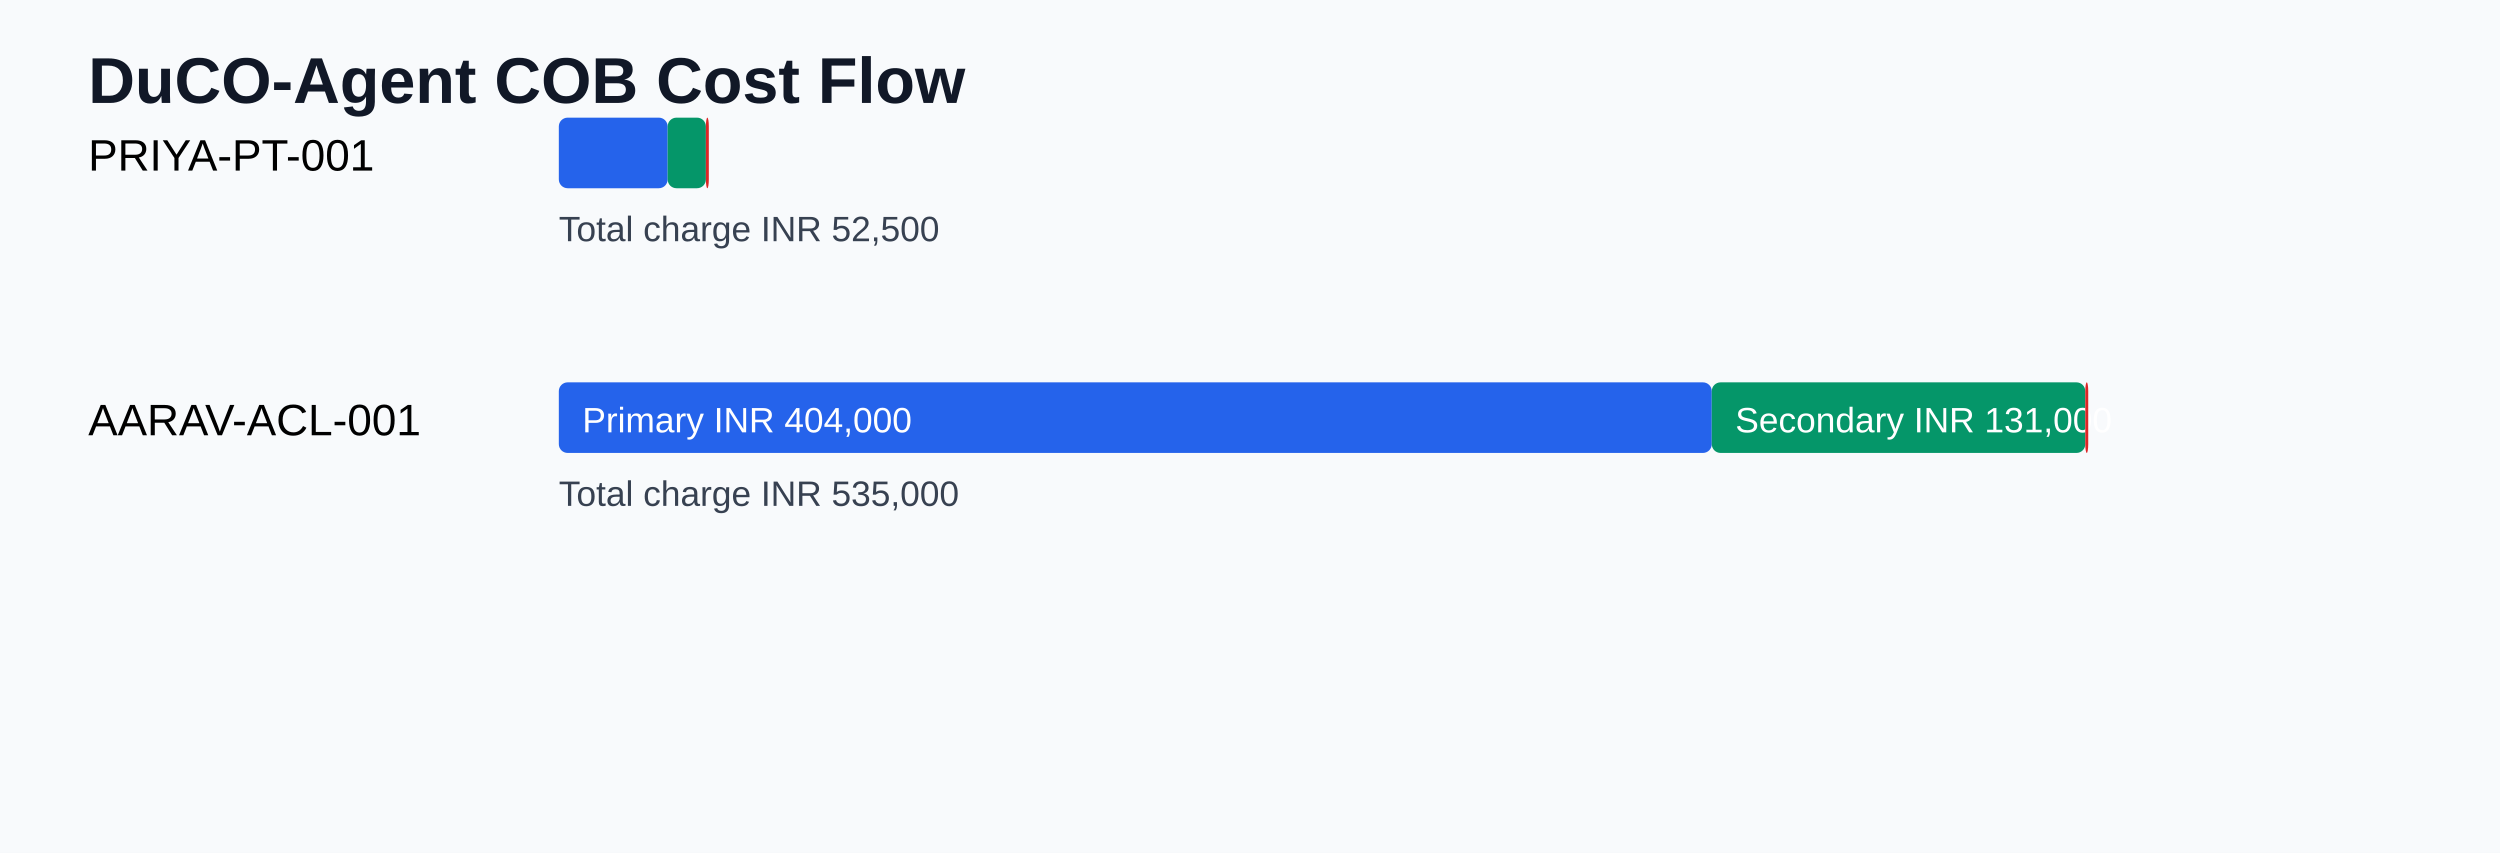
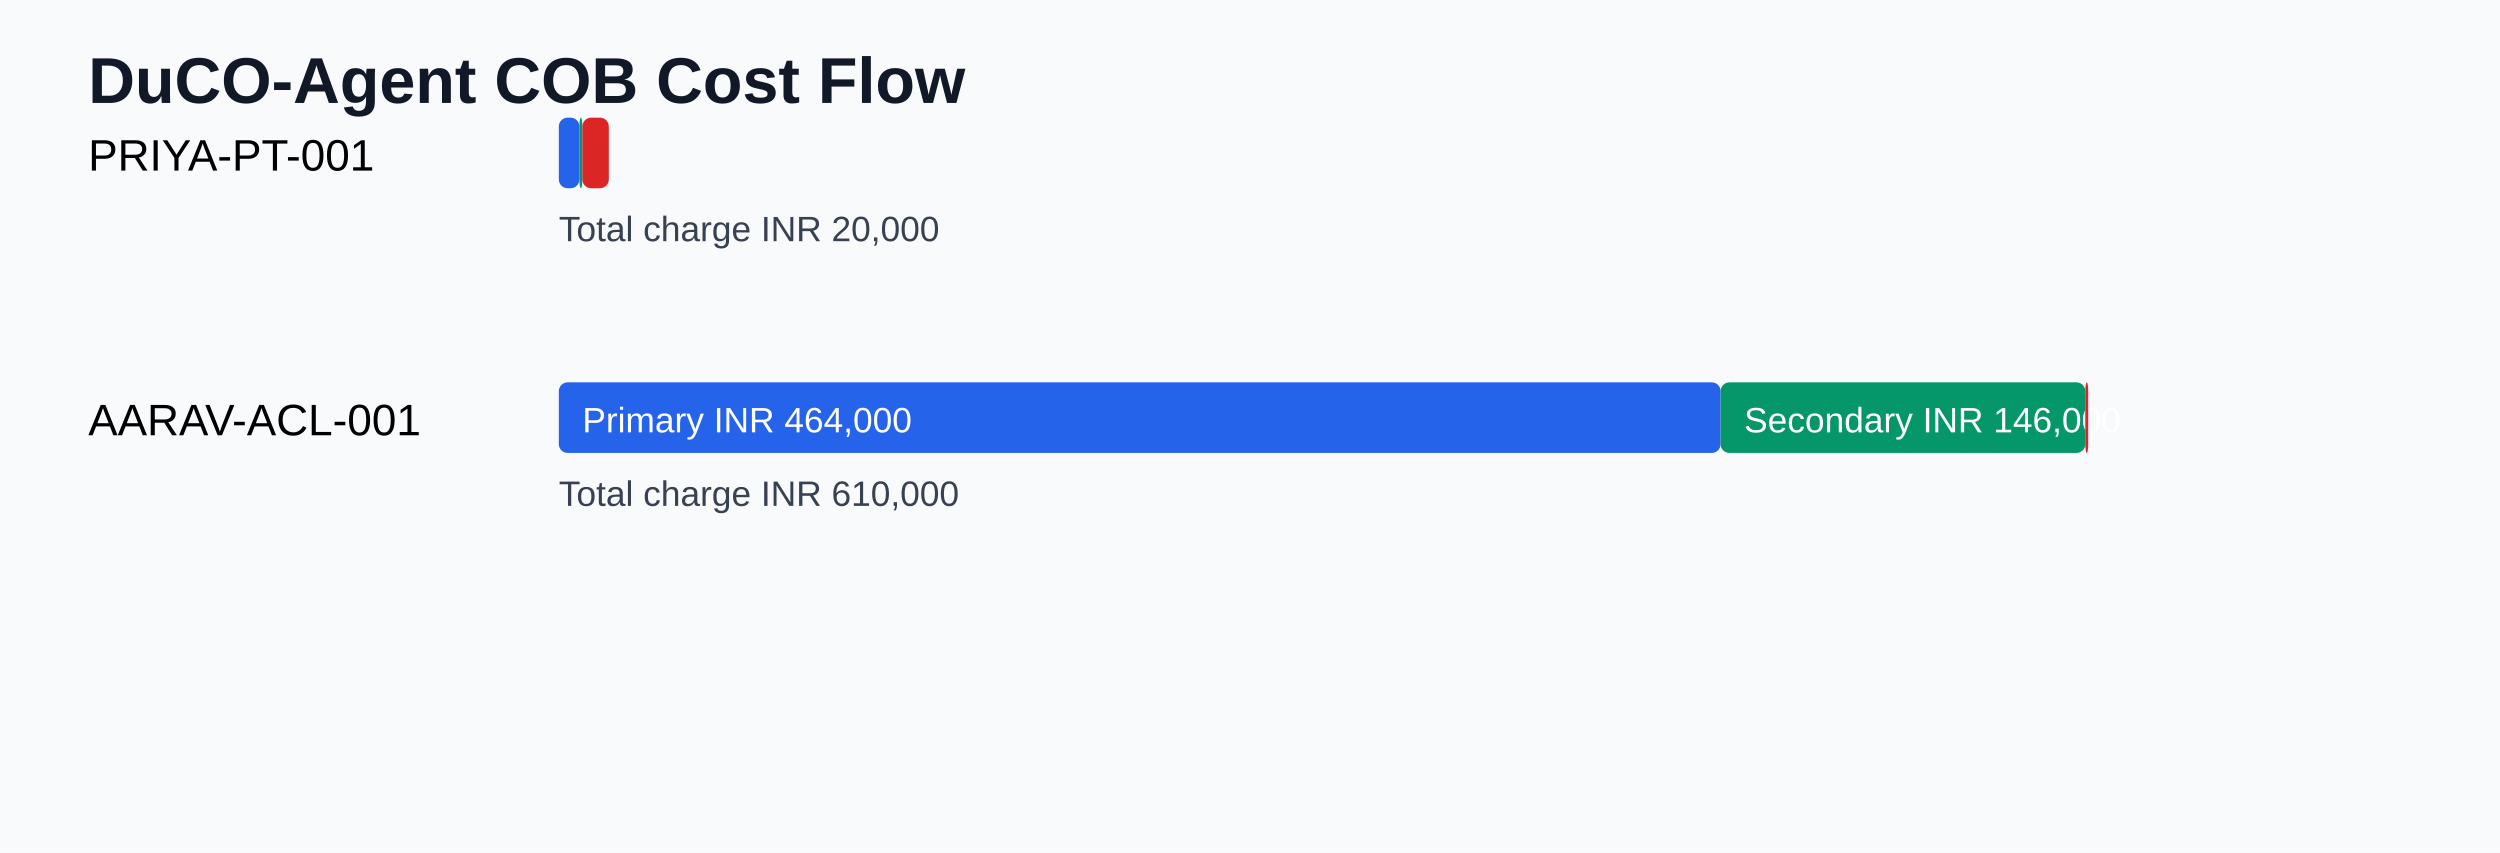
<svg xmlns="http://www.w3.org/2000/svg" width="850" height="290" viewBox="0 0 850 290">
  <rect width="100%" height="100%" fill="#f8fafc" />
  <text x="30" y="35" font-size="22" font-family="Arial" font-weight="700" fill="#111827">DuCO-Agent COB Cost Flow</text>
  <text x="30" y="58" font-size="15" font-family="Arial">PRIYA-PT-001</text>
-   <rect x="190" y="40" width="37" height="24" fill="#2563eb" rx="3" />
-   <rect x="227" y="40" width="13" height="24" fill="#059669" rx="3" />
-   <rect x="240" y="40" width="1" height="24" fill="#dc2626" rx="3" />
-   <text x="190" y="82" font-size="12" font-family="Arial" fill="#374151">Total charge INR 52,500</text>
+   <rect x="190" y="40" width="7" height="24" fill="#2563eb" rx="3" />
+   <rect x="197" y="40" width="1" height="24" fill="#059669" rx="3" />
+   <rect x="198" y="40" width="9" height="24" fill="#dc2626" rx="3" />
+   <text x="190" y="82" font-size="12" font-family="Arial" fill="#374151">Total charge INR 20,000</text>
  <text x="30" y="148" font-size="15" font-family="Arial">AARAV-ACL-001</text>
-   <rect x="190" y="130" width="392" height="24" fill="#2563eb" rx="3" />
-   <text x="198" y="147" fill="white" font-size="12" font-family="Arial">Primary INR 404,000</text>
-   <rect x="582" y="130" width="127" height="24" fill="#059669" rx="3" />
-   <text x="590" y="147" fill="white" font-size="12" font-family="Arial">Secondary INR 131,000</text>
+   <rect x="190" y="130" width="395" height="24" fill="#2563eb" rx="3" />
+   <text x="198" y="147" fill="white" font-size="12" font-family="Arial">Primary INR 464,000</text>
+   <rect x="585" y="130" width="124" height="24" fill="#059669" rx="3" />
+   <text x="593" y="147" fill="white" font-size="12" font-family="Arial">Secondary INR 146,000</text>
  <rect x="709" y="130" width="1" height="24" fill="#dc2626" rx="3" />
-   <text x="190" y="172" font-size="12" font-family="Arial" fill="#374151">Total charge INR 535,000</text>
+   <text x="190" y="172" font-size="12" font-family="Arial" fill="#374151">Total charge INR 610,000</text>
</svg>
